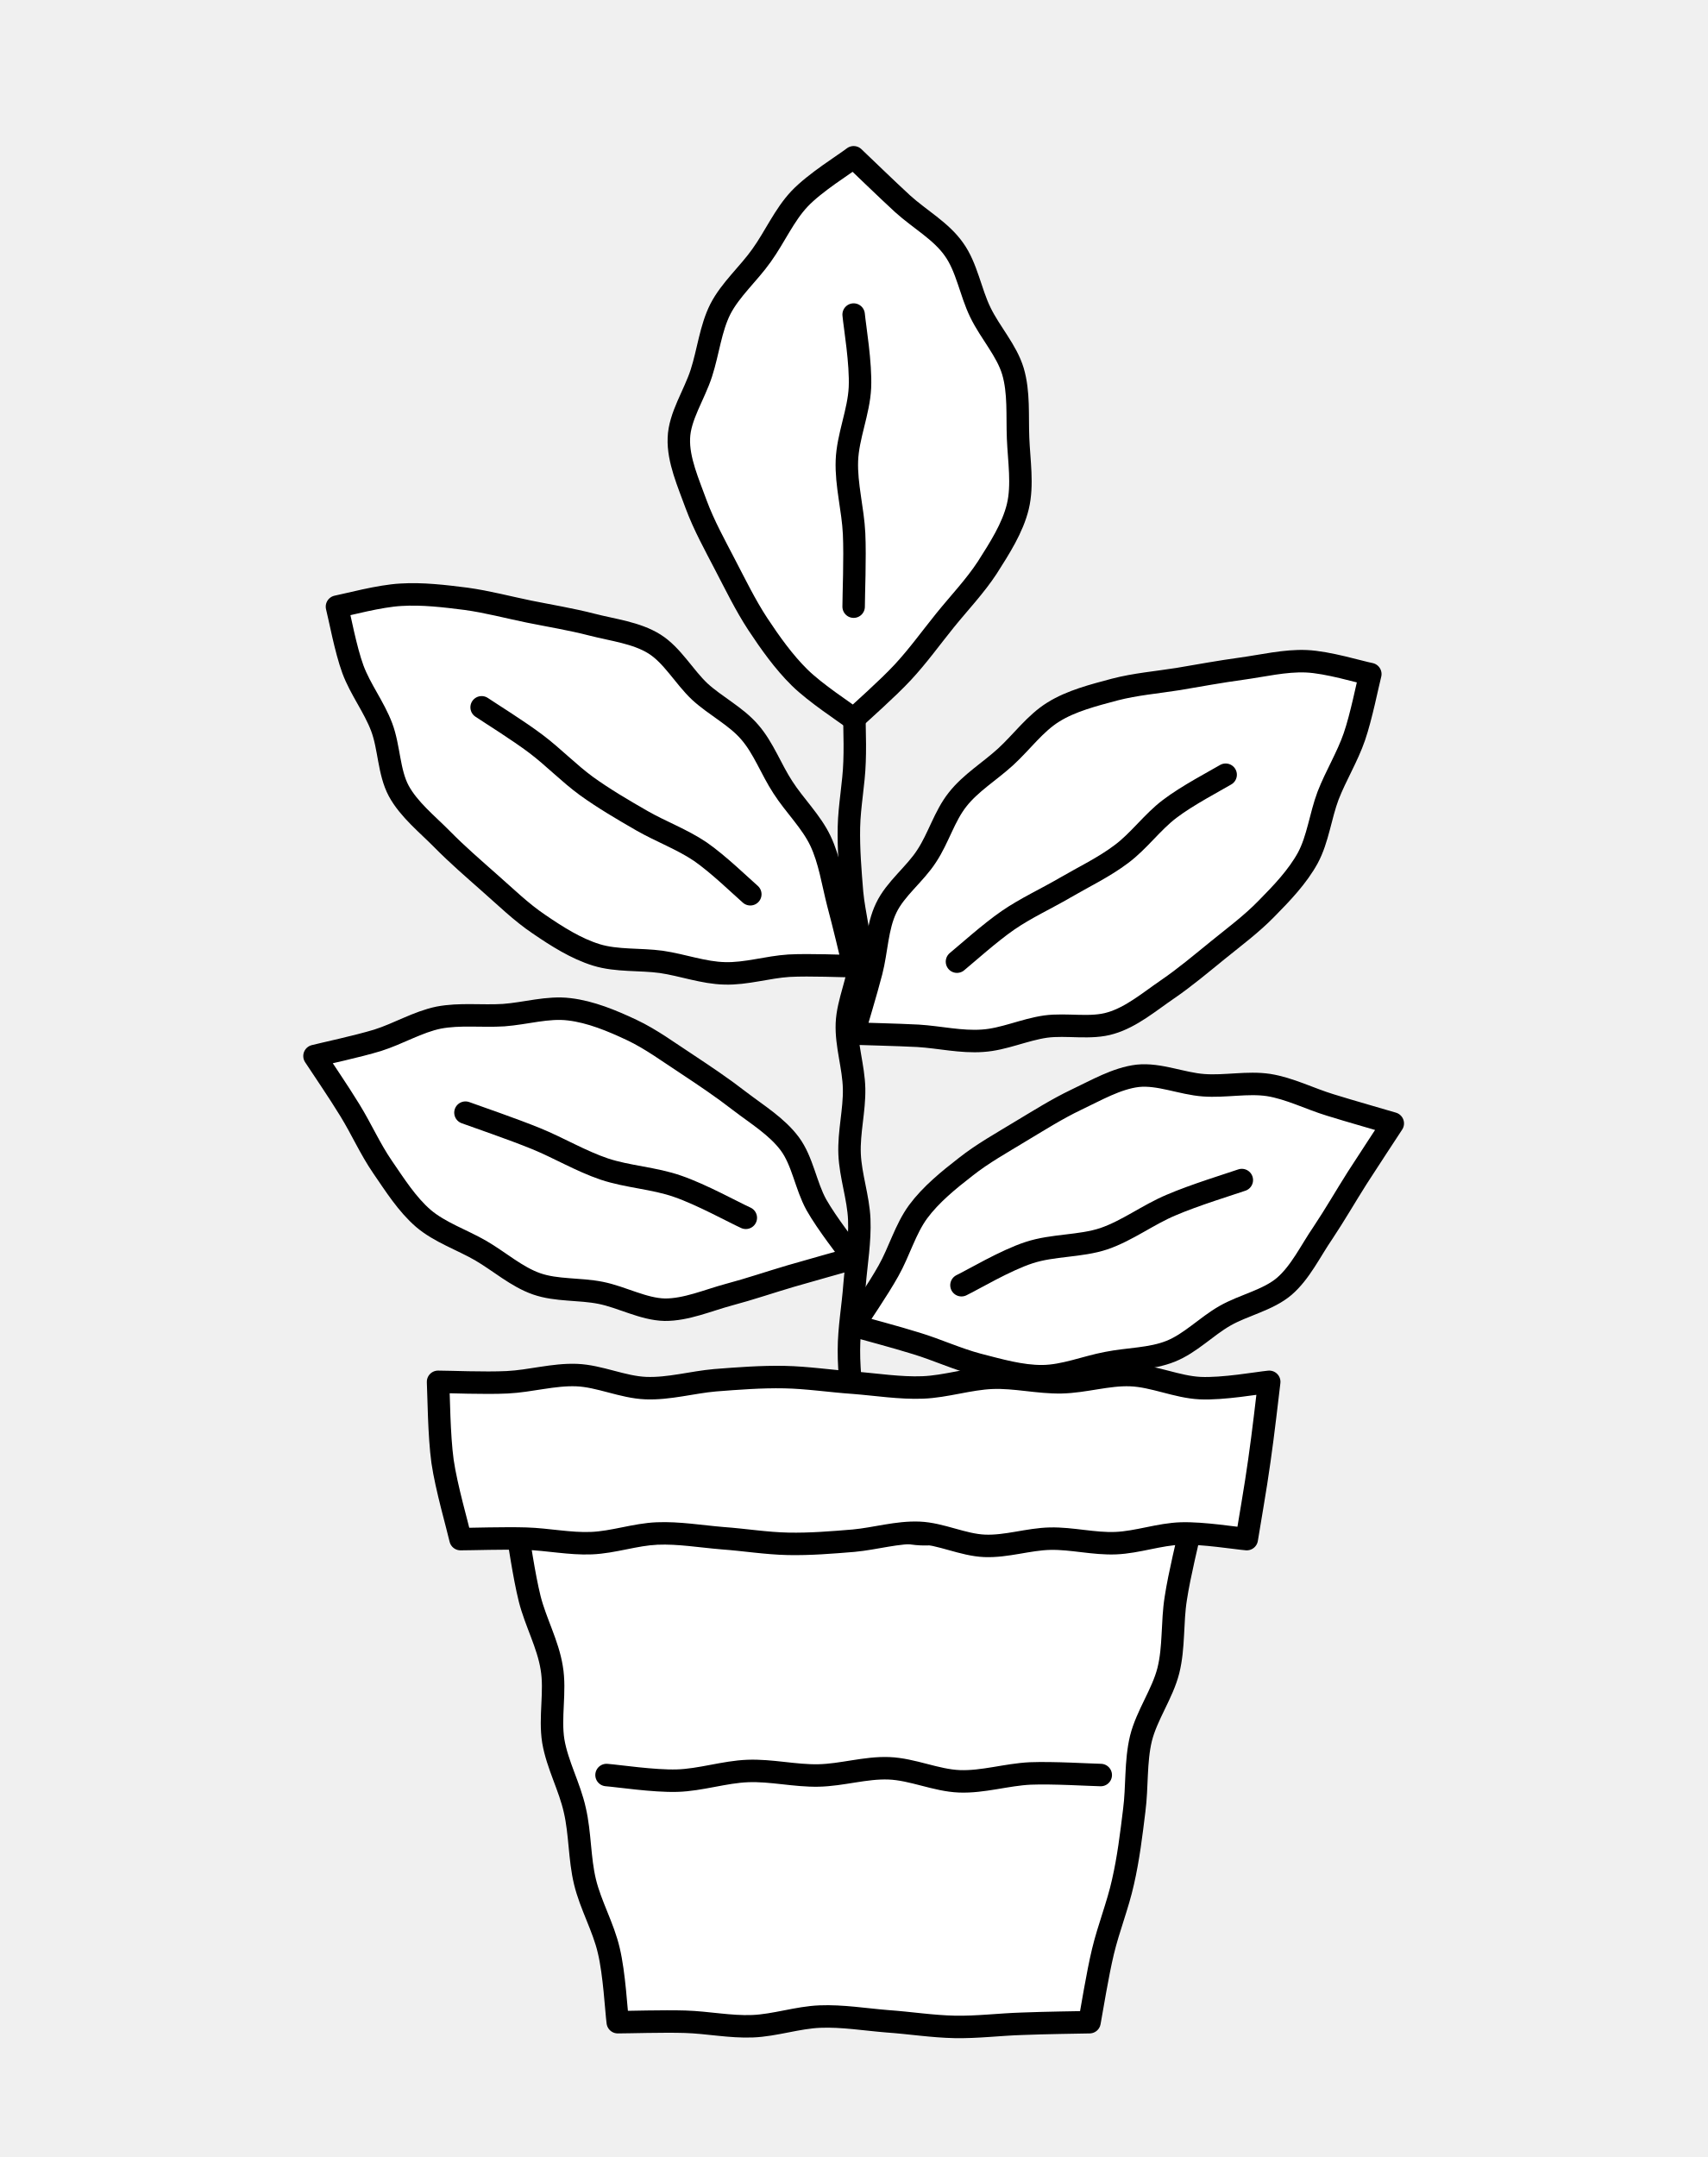
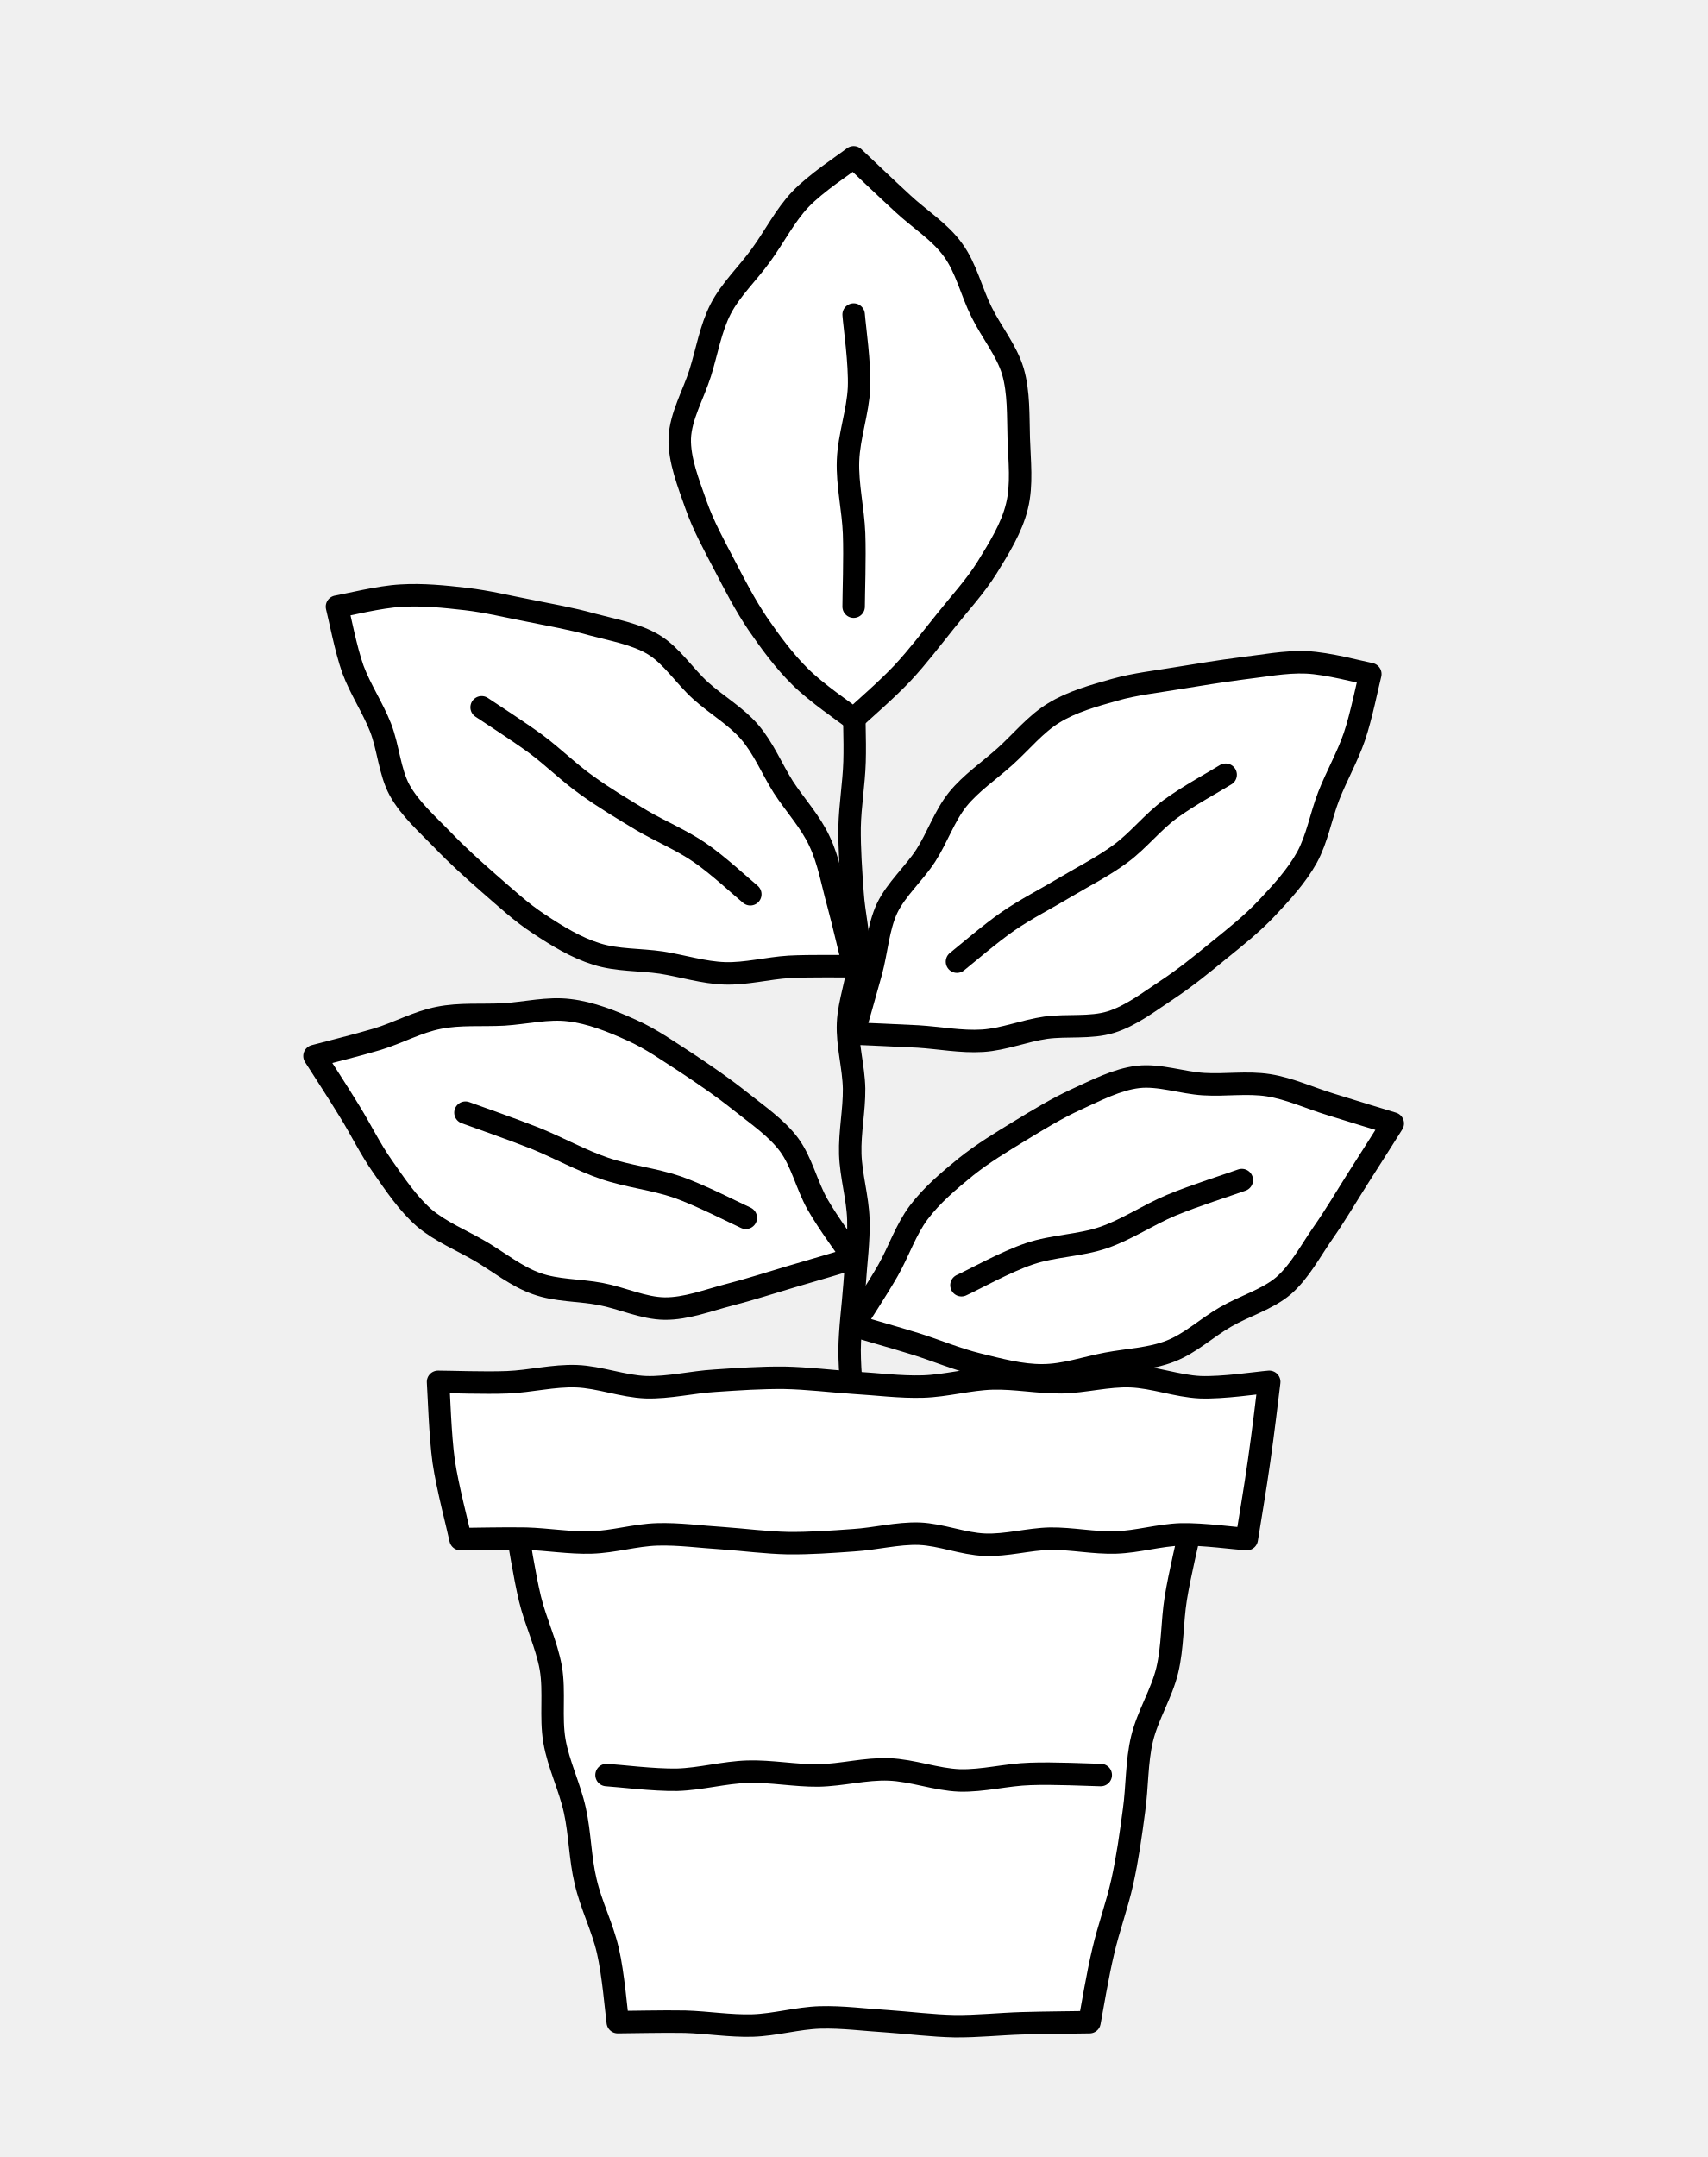
<svg xmlns="http://www.w3.org/2000/svg" width="76" height="96" viewBox="0 0 76 96">
  <g data-sd-fill="keep" data-sd-stroke="stroke-chip" fill="none" stroke="#000000" stroke-width="1" stroke-linecap="round" stroke-linejoin="round">
-     <path d="M38.00 63.00 C37.96 62.52 37.78 61.06 37.79 60.09 C37.79 59.12 37.97 58.15 38.04 57.18 C38.12 56.21 38.29 55.24 38.25 54.27 C38.21 53.30 37.86 52.33 37.82 51.36 C37.78 50.39 38.04 49.42 38.02 48.45 C38.00 47.48 37.66 46.52 37.70 45.55 C37.74 44.58 38.24 43.61 38.28 42.64 C38.32 41.67 38.02 40.70 37.93 39.73 C37.85 38.76 37.77 37.79 37.79 36.82 C37.81 35.85 38.01 34.88 38.04 33.91 C38.08 32.94 38.01 31.48 38.00 31.00" />
+     <path d="M38.00 63.00 C37.97 62.52 37.82 61.06 37.82 60.09 C37.83 59.12 37.97 58.15 38.04 57.18 C38.10 56.21 38.24 55.24 38.21 54.27 C38.18 53.30 37.88 52.33 37.85 51.36 C37.82 50.39 38.03 49.42 38.02 48.45 C38.00 47.48 37.71 46.52 37.75 45.55 C37.79 44.58 38.20 43.61 38.24 42.64 C38.27 41.67 38.01 40.70 37.95 39.73 C37.88 38.76 37.81 37.79 37.82 36.82 C37.84 35.85 38.01 34.88 38.04 33.91 C38.07 32.94 38.01 31.48 38.00 31.00" />
  </g>
  <g data-sd-fill="fill-chip" data-sd-stroke="stroke-chip" fill="#ffffff" stroke="#000000" stroke-width="1" stroke-linecap="round" stroke-linejoin="round">
-     <path d="M38.00 32.00 C38.36 31.66 39.50 30.66 40.18 29.93 C40.86 29.20 41.44 28.39 42.07 27.61 C42.70 26.83 43.40 26.10 43.95 25.26 C44.49 24.41 45.08 23.50 45.31 22.54 C45.54 21.58 45.36 20.50 45.32 19.50 C45.28 18.50 45.37 17.46 45.09 16.52 C44.81 15.59 44.08 14.81 43.64 13.90 C43.20 13.00 43.04 11.89 42.46 11.09 C41.89 10.28 40.93 9.75 40.18 9.07 C39.44 8.39 38.36 7.34 38.00 7.00 C37.60 7.31 36.28 8.12 35.59 8.85 C34.91 9.57 34.49 10.55 33.90 11.37 C33.32 12.19 32.52 12.88 32.07 13.75 C31.63 14.62 31.53 15.65 31.22 16.61 C30.91 17.57 30.25 18.53 30.22 19.50 C30.18 20.47 30.65 21.51 30.99 22.45 C31.34 23.39 31.82 24.25 32.28 25.14 C32.74 26.02 33.18 26.93 33.73 27.77 C34.28 28.60 34.88 29.45 35.59 30.15 C36.31 30.86 37.60 31.69 38.00 32.00Z" />
-     <path d="M38.00 43.00 C37.89 42.53 37.56 41.14 37.31 40.21 C37.07 39.28 36.93 38.28 36.52 37.42 C36.11 36.56 35.37 35.85 34.85 35.04 C34.32 34.23 33.99 33.29 33.37 32.58 C32.76 31.87 31.86 31.43 31.15 30.78 C30.45 30.12 29.93 29.16 29.13 28.66 C28.33 28.16 27.28 28.04 26.35 27.80 C25.42 27.56 24.49 27.41 23.55 27.22 C22.62 27.03 21.69 26.78 20.74 26.65 C19.79 26.53 18.80 26.41 17.85 26.47 C16.89 26.52 15.47 26.91 15.00 27.00 C15.12 27.46 15.38 28.89 15.71 29.79 C16.04 30.68 16.65 31.46 16.99 32.36 C17.33 33.26 17.30 34.36 17.75 35.20 C18.20 36.03 19.02 36.68 19.69 37.36 C20.37 38.05 21.08 38.66 21.79 39.29 C22.51 39.92 23.20 40.60 23.99 41.13 C24.78 41.67 25.64 42.22 26.55 42.50 C27.46 42.78 28.49 42.68 29.44 42.81 C30.39 42.95 31.32 43.30 32.26 43.32 C33.21 43.35 34.17 43.04 35.12 42.98 C36.08 42.93 37.52 43.00 38.00 43.00Z" />
-     <path d="M38.00 46.00 C38.48 46.02 39.91 46.05 40.87 46.10 C41.83 46.16 42.79 46.39 43.74 46.32 C44.68 46.26 45.58 45.83 46.54 45.69 C47.49 45.56 48.56 45.81 49.46 45.53 C50.37 45.26 51.17 44.58 51.96 44.04 C52.75 43.50 53.47 42.89 54.21 42.29 C54.95 41.69 55.72 41.12 56.39 40.43 C57.06 39.75 57.76 39.02 58.22 38.18 C58.67 37.34 58.78 36.31 59.12 35.41 C59.47 34.51 59.98 33.69 60.29 32.79 C60.60 31.89 60.88 30.46 61.00 30.00 C60.53 29.91 59.11 29.47 58.15 29.43 C57.20 29.39 56.22 29.63 55.27 29.76 C54.32 29.89 53.39 30.06 52.45 30.22 C51.51 30.37 50.54 30.45 49.62 30.69 C48.69 30.94 47.69 31.19 46.89 31.69 C46.08 32.19 45.48 33.03 44.77 33.68 C44.06 34.33 43.21 34.84 42.63 35.58 C42.04 36.32 41.78 37.30 41.25 38.10 C40.73 38.91 39.86 39.55 39.45 40.41 C39.04 41.26 39.03 42.31 38.79 43.24 C38.55 44.17 38.13 45.54 38.00 46.00Z" />
-     <path d="M38.00 56.00 C37.72 55.60 36.82 54.47 36.34 53.62 C35.87 52.77 35.73 51.68 35.16 50.91 C34.59 50.14 33.70 49.60 32.93 49.01 C32.17 48.42 31.38 47.89 30.58 47.36 C29.78 46.84 28.99 46.25 28.12 45.84 C27.25 45.43 26.29 45.03 25.34 44.92 C24.39 44.80 23.39 45.11 22.42 45.18 C21.45 45.24 20.47 45.11 19.53 45.29 C18.60 45.48 17.73 46.01 16.81 46.30 C15.89 46.58 14.47 46.88 14.00 47.00 C14.26 47.40 15.08 48.60 15.58 49.42 C16.09 50.25 16.48 51.14 17.03 51.94 C17.58 52.74 18.12 53.60 18.85 54.23 C19.58 54.85 20.57 55.18 21.40 55.66 C22.24 56.15 23.00 56.83 23.89 57.14 C24.78 57.45 25.79 57.35 26.74 57.54 C27.69 57.73 28.64 58.27 29.59 58.29 C30.54 58.30 31.52 57.87 32.45 57.62 C33.39 57.37 34.29 57.06 35.21 56.79 C36.14 56.52 37.54 56.13 38.00 56.00Z" />
-     <path d="M38.00 59.00 C38.46 59.13 39.86 59.50 40.79 59.79 C41.71 60.07 42.59 60.48 43.53 60.73 C44.47 60.97 45.45 61.26 46.41 61.25 C47.37 61.24 48.33 60.84 49.28 60.66 C50.23 60.47 51.24 60.49 52.11 60.14 C52.99 59.79 53.69 59.04 54.53 58.56 C55.37 58.08 56.44 57.87 57.17 57.25 C57.89 56.63 58.34 55.67 58.89 54.87 C59.43 54.06 59.90 53.24 60.42 52.42 C60.94 51.61 61.74 50.40 62.00 50.00 C61.54 49.86 60.15 49.47 59.22 49.18 C58.30 48.90 57.41 48.44 56.47 48.29 C55.53 48.15 54.55 48.37 53.58 48.30 C52.61 48.23 51.60 47.78 50.65 47.88 C49.71 47.99 48.79 48.53 47.92 48.94 C47.04 49.36 46.24 49.87 45.42 50.36 C44.60 50.86 43.75 51.33 42.99 51.93 C42.23 52.52 41.44 53.16 40.87 53.93 C40.30 54.71 40.03 55.71 39.55 56.56 C39.08 57.40 38.26 58.59 38.00 59.00Z" />
-     <path d="M23.00 68.00 C23.50 68.01 25.00 68.00 26.00 68.04 C27.00 68.09 28.00 68.29 29.00 68.25 C30.00 68.21 31.00 67.86 32.00 67.82 C33.00 67.78 34.00 68.04 35.00 68.02 C36.00 68.00 37.00 67.66 38.00 67.70 C39.00 67.74 40.00 68.24 41.00 68.28 C42.00 68.32 43.00 68.02 44.00 67.93 C45.00 67.85 46.00 67.77 47.00 67.79 C48.00 67.81 49.00 68.01 50.00 68.04 C51.00 68.08 52.50 68.01 53.00 68.00 C52.89 68.52 52.50 70.08 52.34 71.14 C52.17 72.20 52.27 73.31 52.01 74.35 C51.75 75.38 51.05 76.33 50.79 77.37 C50.54 78.41 50.63 79.52 50.49 80.58 C50.36 81.65 50.23 82.71 49.99 83.76 C49.76 84.80 49.35 85.81 49.10 86.85 C48.85 87.89 48.60 89.47 48.50 90.00 C48.00 90.01 46.50 90.03 45.50 90.07 C44.50 90.10 43.50 90.23 42.50 90.21 C41.50 90.19 40.50 90.03 39.50 89.96 C38.50 89.88 37.50 89.71 36.50 89.75 C35.50 89.79 34.50 90.14 33.50 90.18 C32.50 90.22 31.50 90.01 30.50 89.98 C29.50 89.95 28.00 90.00 27.50 90.00 C27.43 89.47 27.35 87.85 27.10 86.81 C26.86 85.77 26.29 84.79 26.04 83.75 C25.79 82.71 25.83 81.61 25.59 80.57 C25.36 79.52 24.81 78.55 24.63 77.49 C24.46 76.43 24.74 75.28 24.56 74.23 C24.39 73.17 23.84 72.19 23.58 71.16 C23.32 70.12 23.10 68.53 23.00 68.00Z" />
-     <path d="M19.50 61.50 C20.01 61.50 21.56 61.57 22.58 61.52 C23.61 61.47 24.64 61.16 25.67 61.20 C26.69 61.24 27.72 61.74 28.75 61.78 C29.78 61.82 30.81 61.52 31.83 61.43 C32.86 61.35 33.89 61.27 34.92 61.29 C35.94 61.31 36.97 61.47 38.00 61.54 C39.03 61.62 40.06 61.79 41.08 61.75 C42.11 61.71 43.14 61.36 44.17 61.32 C45.19 61.28 46.22 61.54 47.25 61.52 C48.28 61.50 49.31 61.16 50.33 61.20 C51.36 61.24 52.39 61.73 53.42 61.78 C54.44 61.83 55.99 61.55 56.50 61.50 C56.43 62.08 56.23 63.84 56.06 65.01 C55.90 66.18 55.59 67.92 55.50 68.50 C55.01 68.46 53.56 68.22 52.58 68.25 C51.61 68.28 50.64 68.64 49.67 68.68 C48.69 68.72 47.72 68.46 46.75 68.48 C45.78 68.50 44.81 68.84 43.83 68.80 C42.86 68.76 41.89 68.26 40.92 68.22 C39.94 68.18 38.97 68.48 38.00 68.57 C37.03 68.65 36.06 68.73 35.08 68.71 C34.11 68.69 33.14 68.53 32.17 68.46 C31.19 68.38 30.22 68.21 29.25 68.25 C28.28 68.29 27.31 68.64 26.33 68.68 C25.36 68.72 24.39 68.51 23.42 68.48 C22.44 68.45 20.99 68.50 20.50 68.50 C20.37 67.92 19.87 66.21 19.70 65.04 C19.54 63.88 19.53 62.09 19.50 61.50Z" />
+     <path d="M38.00 32.00 C38.36 31.66 39.51 30.67 40.19 29.94 C40.87 29.21 41.47 28.41 42.10 27.63 C42.72 26.85 43.41 26.11 43.94 25.26 C44.47 24.40 45.04 23.49 45.27 22.53 C45.51 21.57 45.38 20.50 45.35 19.50 C45.32 18.50 45.36 17.46 45.09 16.53 C44.81 15.59 44.13 14.78 43.69 13.88 C43.24 12.98 43.01 11.92 42.42 11.12 C41.84 10.31 40.93 9.75 40.19 9.06 C39.45 8.38 38.36 7.34 38.00 7.00 C37.60 7.31 36.31 8.15 35.62 8.88 C34.94 9.60 34.47 10.54 33.88 11.35 C33.29 12.17 32.53 12.88 32.08 13.75 C31.63 14.63 31.47 15.64 31.17 16.60 C30.87 17.55 30.30 18.52 30.26 19.50 C30.23 20.48 30.65 21.51 30.98 22.46 C31.31 23.40 31.79 24.27 32.25 25.15 C32.71 26.04 33.17 26.93 33.73 27.76 C34.30 28.59 34.91 29.42 35.62 30.12 C36.33 30.83 37.60 31.69 38.00 32.00Z" />
+     <path d="M38.00 43.00 C37.88 42.53 37.56 41.14 37.31 40.21 C37.05 39.28 36.89 38.30 36.48 37.44 C36.08 36.57 35.39 35.83 34.87 35.03 C34.36 34.22 33.99 33.30 33.37 32.58 C32.76 31.87 31.90 31.38 31.19 30.74 C30.47 30.09 29.91 29.19 29.11 28.70 C28.30 28.21 27.28 28.04 26.35 27.79 C25.43 27.53 24.49 27.37 23.56 27.18 C22.62 27.00 21.69 26.77 20.74 26.66 C19.78 26.55 18.81 26.45 17.85 26.51 C16.89 26.56 15.47 26.92 15.00 27.00 C15.12 27.46 15.39 28.89 15.71 29.79 C16.04 30.68 16.59 31.49 16.94 32.38 C17.29 33.28 17.34 34.34 17.79 35.17 C18.25 36.00 19.02 36.68 19.69 37.37 C20.35 38.06 21.05 38.69 21.77 39.32 C22.49 39.94 23.19 40.60 23.99 41.12 C24.79 41.65 25.65 42.18 26.56 42.46 C27.47 42.75 28.49 42.70 29.44 42.84 C30.39 42.99 31.32 43.29 32.26 43.32 C33.21 43.35 34.17 43.09 35.13 43.03 C36.08 42.98 37.52 43.01 38.00 43.00Z" />
+     <path d="M38.00 46.00 C38.48 46.02 39.91 46.08 40.87 46.13 C41.82 46.19 42.79 46.38 43.74 46.32 C44.68 46.26 45.59 45.88 46.55 45.74 C47.50 45.61 48.55 45.77 49.45 45.49 C50.35 45.21 51.17 44.57 51.96 44.05 C52.76 43.52 53.50 42.92 54.23 42.32 C54.97 41.72 55.73 41.12 56.38 40.43 C57.04 39.73 57.72 38.99 58.18 38.16 C58.64 37.32 58.80 36.32 59.15 35.42 C59.50 34.53 59.98 33.69 60.29 32.79 C60.60 31.88 60.88 30.46 61.00 30.00 C60.53 29.91 59.11 29.52 58.15 29.48 C57.20 29.44 56.22 29.64 55.27 29.75 C54.32 29.87 53.38 30.03 52.44 30.18 C51.50 30.34 50.54 30.44 49.62 30.70 C48.70 30.96 47.72 31.23 46.91 31.73 C46.10 32.22 45.46 33.02 44.75 33.66 C44.04 34.30 43.22 34.85 42.63 35.58 C42.04 36.32 41.73 37.27 41.21 38.08 C40.69 38.88 39.90 39.57 39.49 40.42 C39.09 41.28 39.03 42.31 38.78 43.24 C38.53 44.16 38.13 45.54 38.00 46.00Z" />
+     <path d="M38.00 56.00 C37.73 55.60 36.87 54.44 36.39 53.60 C35.91 52.75 35.69 51.71 35.12 50.94 C34.55 50.18 33.69 49.60 32.94 49.00 C32.19 48.40 31.40 47.86 30.60 47.33 C29.79 46.81 29.00 46.24 28.12 45.85 C27.24 45.45 26.29 45.07 25.34 44.96 C24.39 44.84 23.39 45.09 22.42 45.15 C21.45 45.20 20.47 45.11 19.53 45.30 C18.60 45.48 17.72 45.97 16.80 46.25 C15.87 46.53 14.47 46.87 14.00 47.00 C14.26 47.41 15.05 48.62 15.55 49.44 C16.06 50.26 16.48 51.14 17.04 51.93 C17.59 52.72 18.16 53.57 18.88 54.20 C19.61 54.82 20.55 55.20 21.39 55.69 C22.22 56.18 23.00 56.82 23.89 57.13 C24.78 57.45 25.78 57.41 26.73 57.59 C27.69 57.77 28.64 58.23 29.59 58.24 C30.54 58.25 31.52 57.87 32.45 57.63 C33.39 57.39 34.30 57.09 35.22 56.82 C36.15 56.55 37.54 56.14 38.00 56.00Z" />
+     <path d="M38.00 59.00 C38.46 59.14 39.85 59.53 40.78 59.82 C41.70 60.11 42.59 60.49 43.53 60.72 C44.47 60.95 45.45 61.22 46.41 61.21 C47.37 61.21 48.33 60.87 49.28 60.69 C50.23 60.51 51.23 60.48 52.11 60.13 C52.99 59.79 53.72 59.09 54.56 58.61 C55.40 58.12 56.41 57.84 57.14 57.22 C57.86 56.59 58.34 55.67 58.89 54.88 C59.45 54.08 59.93 53.26 60.45 52.44 C60.97 51.63 61.74 50.41 62.00 50.00 C61.54 49.86 60.15 49.44 59.23 49.15 C58.31 48.87 57.41 48.45 56.47 48.30 C55.52 48.15 54.55 48.31 53.58 48.25 C52.61 48.19 51.60 47.82 50.66 47.93 C49.72 48.04 48.79 48.53 47.91 48.93 C47.04 49.33 46.22 49.83 45.40 50.33 C44.58 50.83 43.75 51.33 43.00 51.93 C42.25 52.54 41.48 53.19 40.90 53.96 C40.32 54.73 40.01 55.70 39.53 56.54 C39.05 57.38 38.25 58.59 38.00 59.00Z" />
+     <path d="M23.00 68.00 C23.50 68.01 25.00 68.00 26.00 68.04 C27.00 68.07 28.00 68.24 29.00 68.21 C30.00 68.18 31.00 67.88 32.00 67.85 C33.00 67.82 34.00 68.03 35.00 68.02 C36.00 68.00 37.00 67.71 38.00 67.75 C39.00 67.79 40.00 68.20 41.00 68.24 C42.00 68.27 43.00 68.01 44.00 67.95 C45.00 67.88 46.00 67.81 47.00 67.82 C48.00 67.84 49.00 68.01 50.00 68.04 C51.00 68.07 52.50 68.01 53.00 68.00 C52.89 68.52 52.51 70.08 52.34 71.14 C52.17 72.20 52.21 73.30 51.96 74.34 C51.71 75.38 51.09 76.34 50.84 77.38 C50.59 78.42 50.63 79.52 50.48 80.58 C50.34 81.64 50.19 82.71 49.96 83.75 C49.73 84.79 49.35 85.81 49.11 86.85 C48.86 87.89 48.60 89.47 48.50 90.00 C48.00 90.01 46.50 90.02 45.50 90.05 C44.50 90.08 43.50 90.19 42.50 90.18 C41.50 90.16 40.50 90.03 39.50 89.96 C38.50 89.90 37.50 89.76 36.50 89.79 C35.50 89.82 34.50 90.12 33.50 90.15 C32.50 90.18 31.50 90.01 30.50 89.98 C29.50 89.96 28.00 90.00 27.50 90.00 C27.43 89.47 27.30 87.86 27.06 86.82 C26.82 85.77 26.31 84.79 26.07 83.74 C25.82 82.70 25.82 81.61 25.59 80.57 C25.36 79.52 24.86 78.53 24.68 77.48 C24.50 76.42 24.70 75.29 24.52 74.24 C24.33 73.18 23.84 72.19 23.59 71.15 C23.34 70.11 23.10 68.53 23.00 68.00Z" />
+     <path d="M19.50 61.50 C20.01 61.50 21.56 61.56 22.58 61.52 C23.61 61.48 24.64 61.21 25.67 61.25 C26.69 61.29 27.72 61.70 28.75 61.74 C29.78 61.77 30.81 61.51 31.83 61.45 C32.86 61.38 33.89 61.31 34.92 61.32 C35.94 61.34 36.97 61.47 38.00 61.54 C39.03 61.60 40.06 61.74 41.08 61.71 C42.11 61.68 43.14 61.38 44.17 61.35 C45.19 61.32 46.22 61.53 47.25 61.52 C48.28 61.50 49.31 61.21 50.33 61.25 C51.36 61.29 52.39 61.69 53.42 61.74 C54.44 61.78 55.99 61.54 56.50 61.50 C56.43 62.08 56.22 63.84 56.05 65.01 C55.89 66.17 55.59 67.92 55.50 68.50 C55.01 68.47 53.56 68.27 52.58 68.29 C51.61 68.32 50.64 68.62 49.67 68.65 C48.69 68.68 47.72 68.47 46.75 68.48 C45.78 68.50 44.81 68.79 43.83 68.75 C42.86 68.71 41.89 68.30 40.92 68.26 C39.94 68.23 38.97 68.49 38.00 68.55 C37.03 68.62 36.06 68.69 35.08 68.68 C34.11 68.66 33.14 68.53 32.17 68.46 C31.19 68.40 30.22 68.26 29.25 68.29 C28.28 68.32 27.31 68.62 26.33 68.65 C25.36 68.68 24.39 68.51 23.42 68.48 C22.44 68.46 20.99 68.50 20.50 68.50 C20.38 67.92 19.92 66.20 19.75 65.04 C19.59 63.87 19.54 62.09 19.50 61.50Z" />
  </g>
  <g data-sd-fill="keep" data-sd-stroke="stroke-chip" fill="none" stroke="#000000" stroke-width="1" stroke-linecap="round" stroke-linejoin="round">
-     <path d="M38.00 27.00 C38.00 26.46 38.07 24.83 38.02 23.75 C37.97 22.67 37.66 21.58 37.70 20.50 C37.74 19.42 38.23 18.33 38.28 17.25 C38.33 16.17 38.05 14.54 38.00 14.00" />
-     <path d="M33.40 39.80 C33.03 39.48 31.97 38.45 31.17 37.90 C30.37 37.36 29.42 37.01 28.58 36.53 C27.73 36.04 26.89 35.55 26.10 34.98 C25.32 34.41 24.63 33.69 23.86 33.11 C23.08 32.52 21.84 31.75 21.44 31.48" />
-     <path d="M42.60 42.80 C42.98 42.49 44.07 41.51 44.87 40.96 C45.67 40.41 46.57 40.00 47.41 39.51 C48.25 39.02 49.14 38.60 49.92 38.01 C50.70 37.43 51.29 36.59 52.07 36.00 C52.84 35.41 54.14 34.73 54.56 34.48" />
-     <path d="M33.20 54.20 C32.69 53.97 31.22 53.16 30.17 52.80 C29.12 52.43 27.95 52.38 26.90 52.03 C25.84 51.67 24.88 51.09 23.85 50.67 C22.82 50.25 21.24 49.71 20.72 49.52" />
-     <path d="M42.80 57.20 C43.30 56.96 44.76 56.09 45.81 55.75 C46.87 55.40 48.09 55.48 49.14 55.13 C50.19 54.77 51.11 54.06 52.14 53.63 C53.16 53.19 54.76 52.70 55.28 52.52" />
-     <path d="M27.00 79.00 C27.52 79.04 29.10 79.28 30.14 79.25 C31.19 79.22 32.24 78.86 33.29 78.82 C34.33 78.78 35.38 79.04 36.43 79.02 C37.48 79.00 38.52 78.66 39.57 78.70 C40.62 78.74 41.67 79.24 42.71 79.28 C43.76 79.32 44.81 78.98 45.86 78.93 C46.90 78.89 48.48 78.99 49.00 79.00" />
+     <path d="M38.00 27.00 C38.00 26.46 38.06 24.83 38.02 23.75 C37.98 22.67 37.71 21.58 37.75 20.50 C37.79 19.42 38.19 18.33 38.24 17.25 C38.28 16.17 38.04 14.54 38.00 14.00" />
+     <path d="M33.40 39.80 C33.02 39.49 31.95 38.49 31.14 37.94 C30.34 37.39 29.42 37.01 28.58 36.52 C27.75 36.02 26.91 35.52 26.12 34.95 C25.33 34.39 24.63 33.69 23.85 33.11 C23.07 32.54 21.84 31.75 21.44 31.48" />
+     <path d="M42.60 42.80 C42.98 42.50 44.09 41.54 44.89 40.99 C45.69 40.44 46.57 40.00 47.40 39.50 C48.24 39.00 49.12 38.56 49.90 37.98 C50.68 37.40 51.30 36.60 52.08 36.02 C52.86 35.44 54.15 34.74 54.56 34.48" />
+     <path d="M33.20 54.20 C32.69 53.97 31.20 53.20 30.15 52.83 C29.10 52.47 27.96 52.36 26.91 52.00 C25.86 51.64 24.88 51.09 23.85 50.67 C22.82 50.26 21.24 49.71 20.72 49.52" />
+     <path d="M42.80 57.20 C43.31 56.97 44.78 56.15 45.83 55.80 C46.89 55.44 48.07 55.44 49.12 55.08 C50.17 54.72 51.11 54.07 52.14 53.64 C53.17 53.21 54.76 52.71 55.28 52.52" />
+     <path d="M27.00 79.00 C27.52 79.03 29.10 79.23 30.14 79.21 C31.19 79.18 32.24 78.88 33.29 78.85 C34.33 78.82 35.38 79.03 36.43 79.02 C37.48 79.00 38.52 78.71 39.57 78.75 C40.62 78.79 41.67 79.20 42.71 79.24 C43.76 79.27 44.81 78.98 45.86 78.95 C46.90 78.91 48.48 78.99 49.00 79.00" />
  </g>
</svg>
